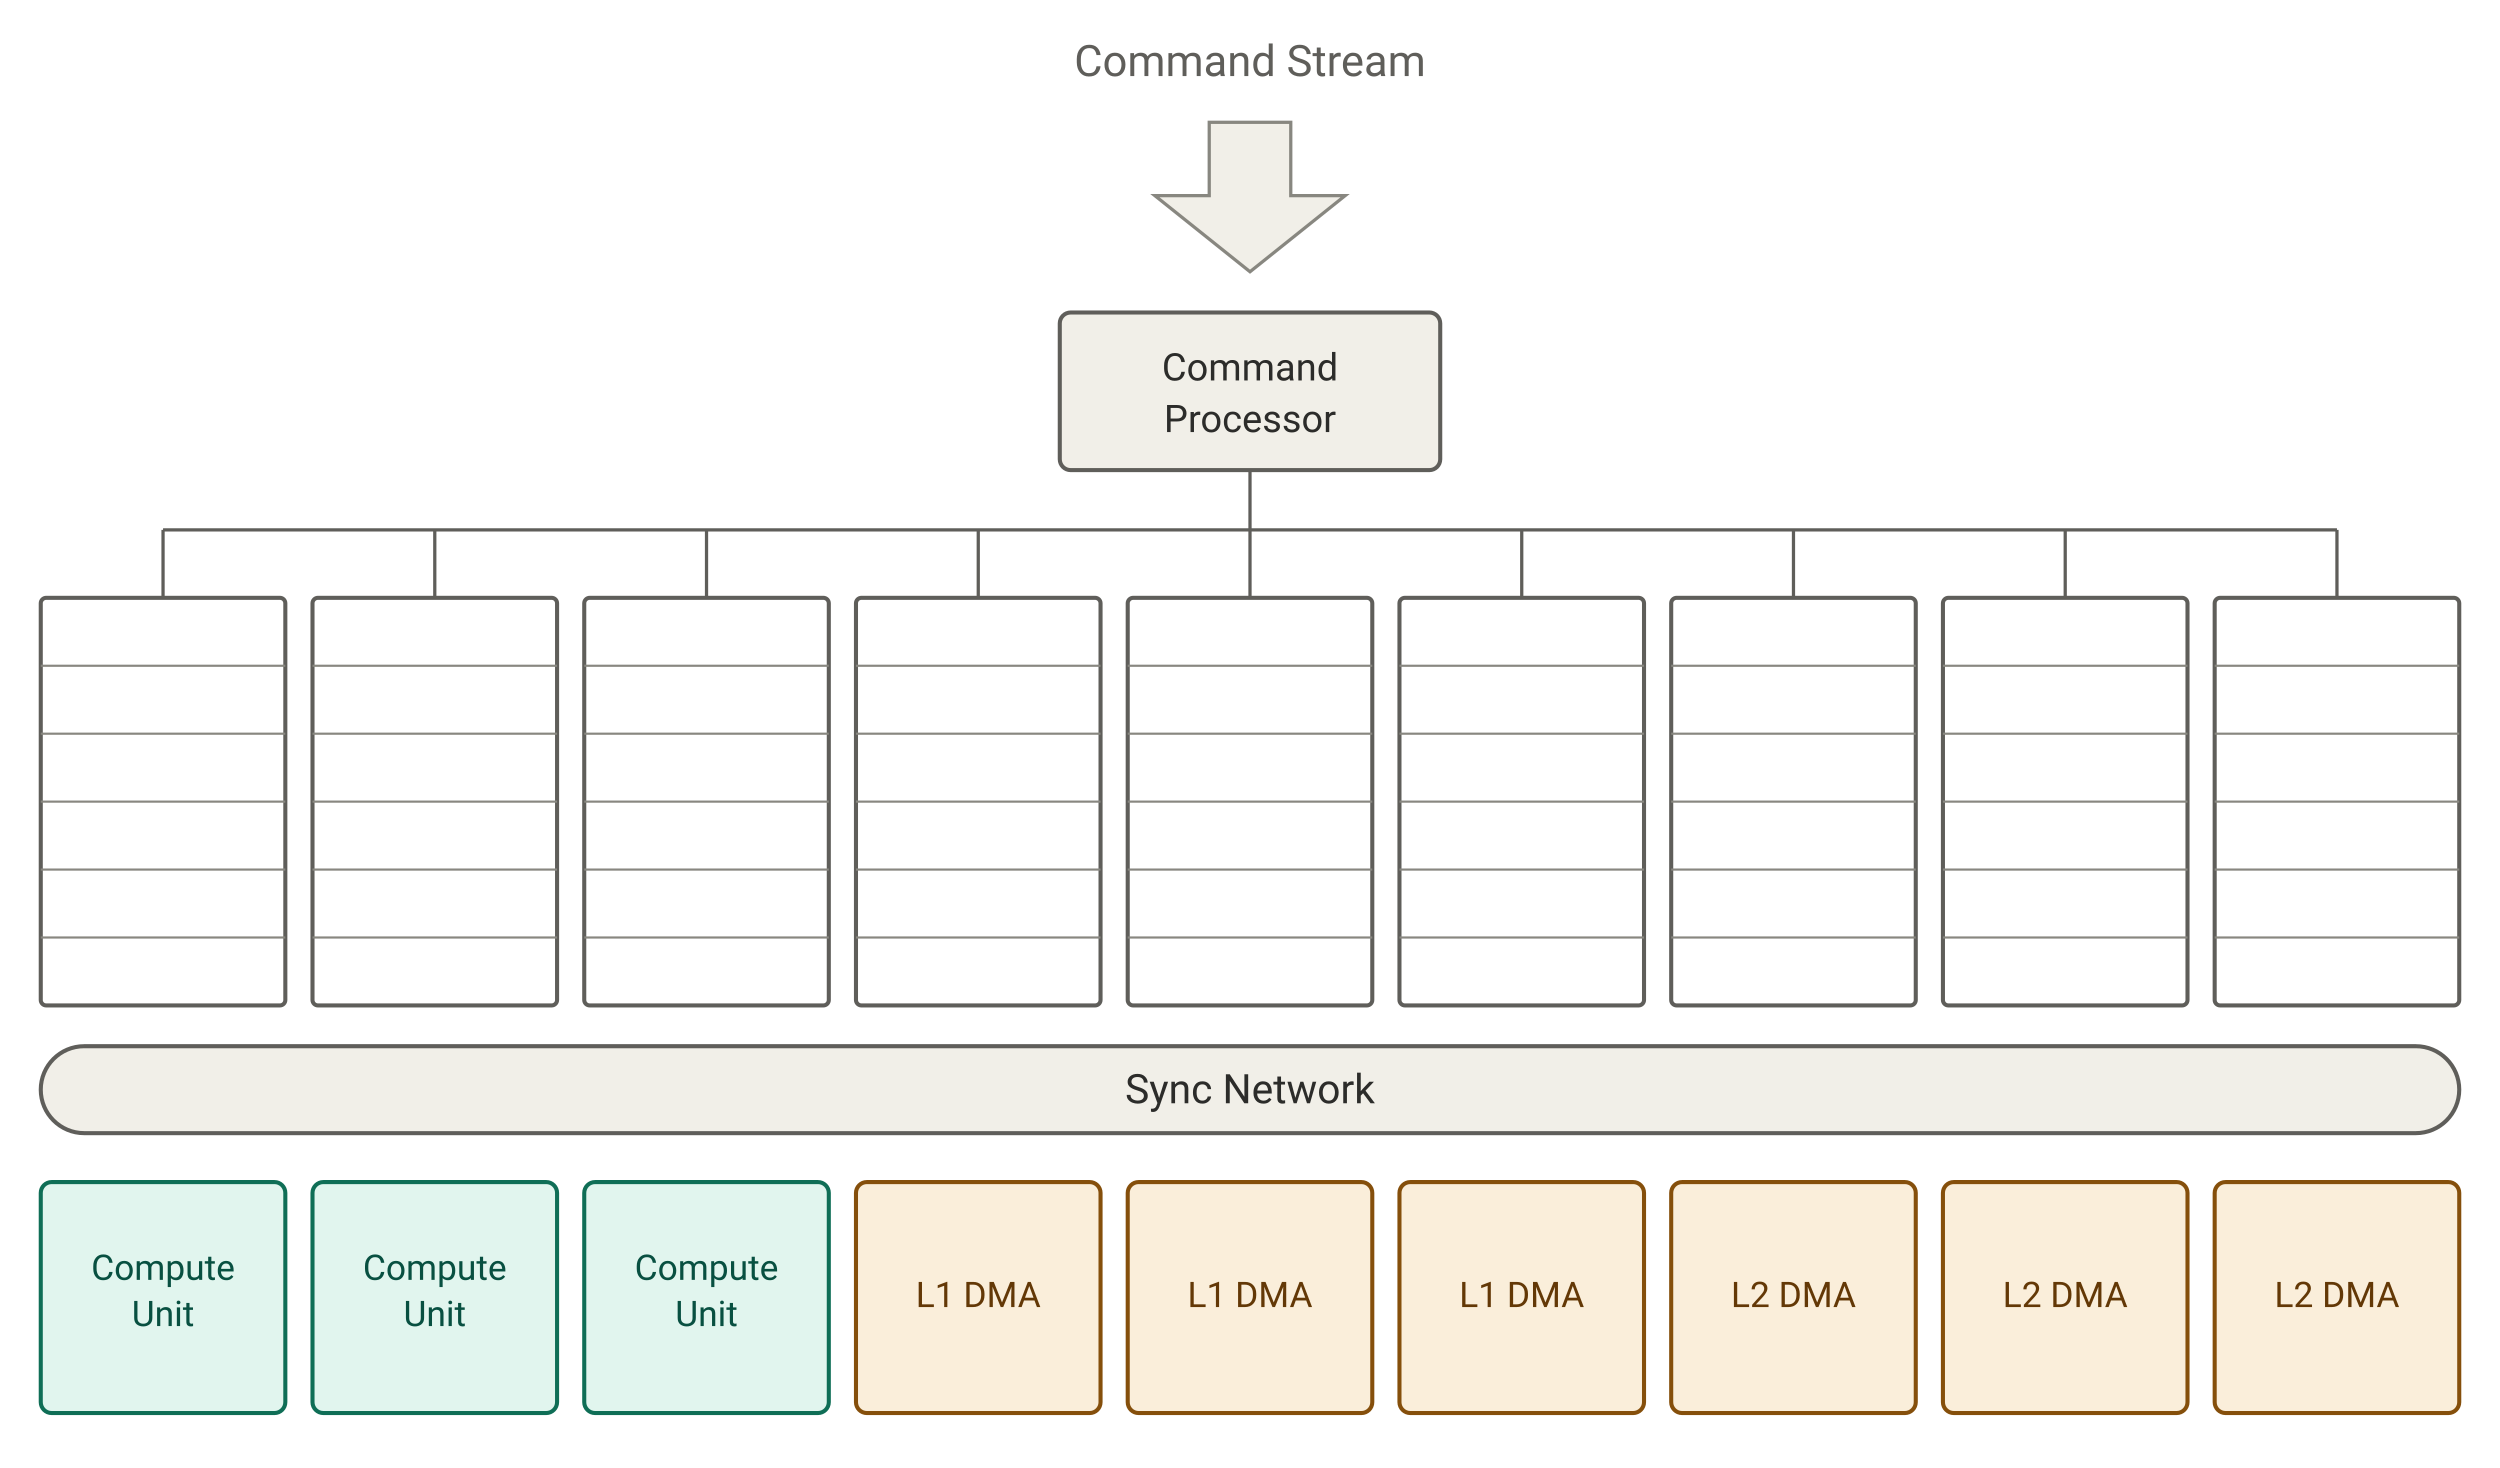
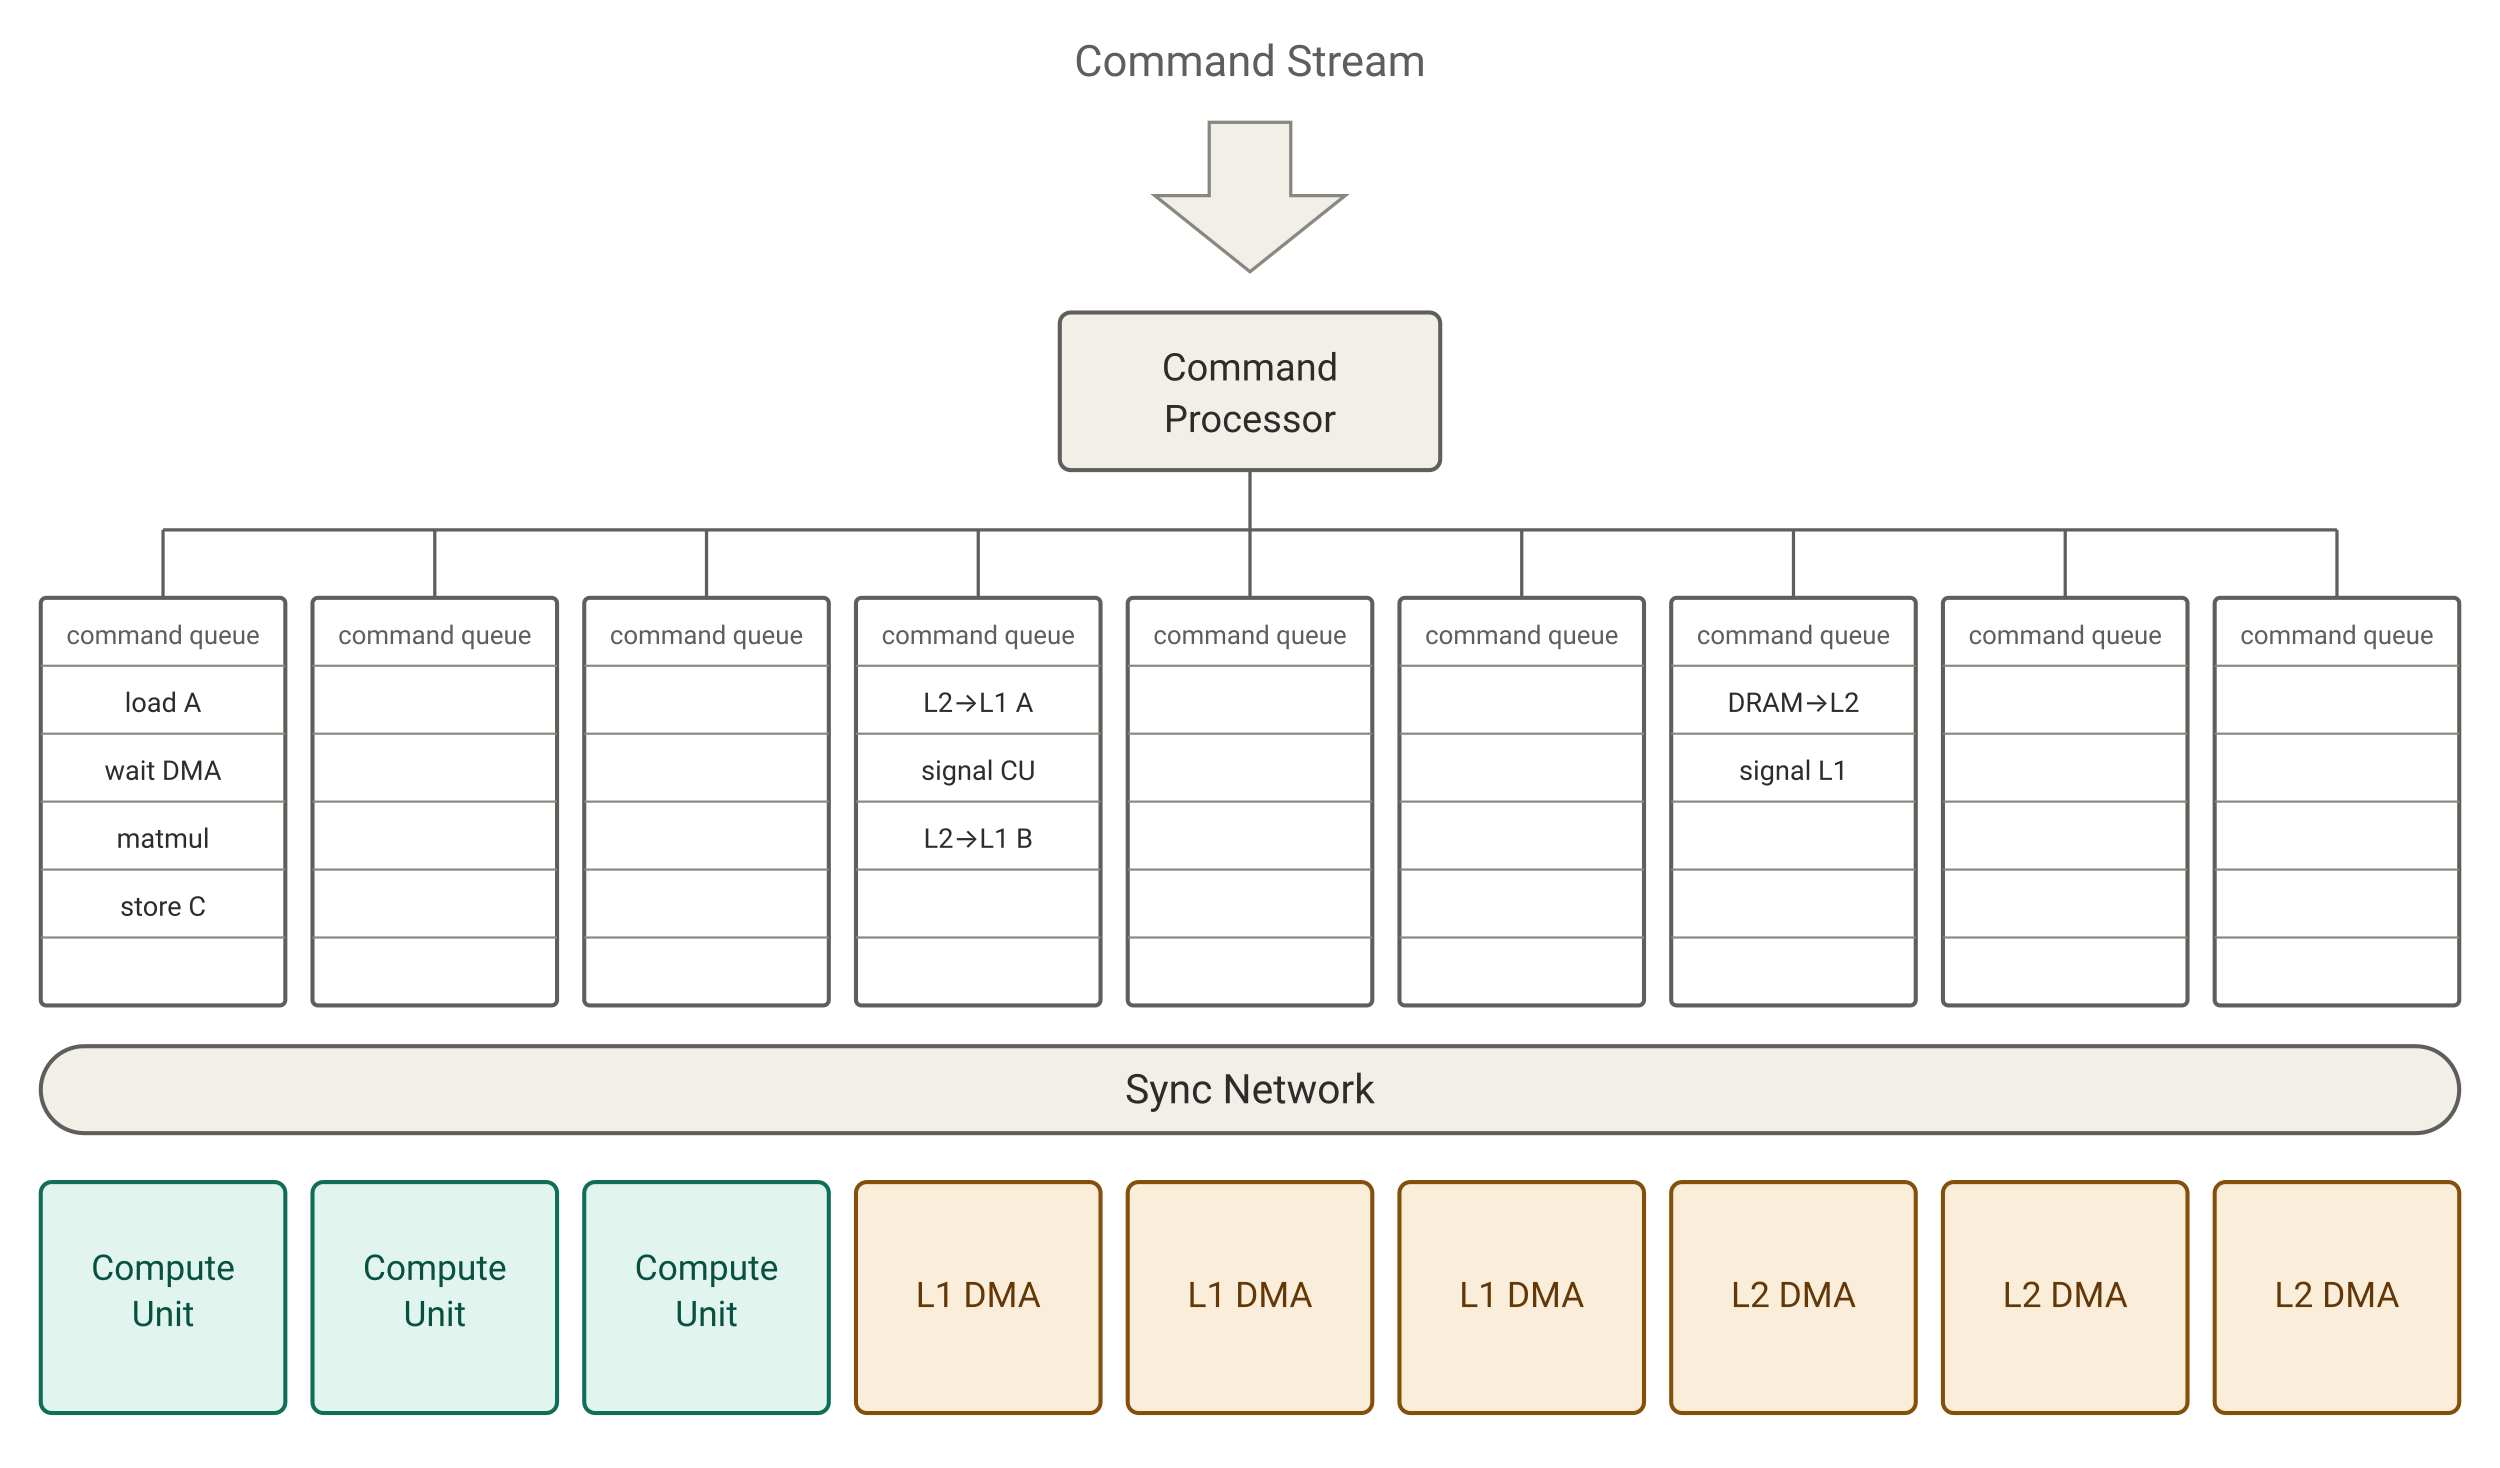
<svg xmlns="http://www.w3.org/2000/svg" width="920" height="540" viewBox="0 0 920 540" font-family="-apple-system, BlinkMacSystemFont, 'Segoe UI', Roboto, 'Apple SD Gothic Neo', 'Malgun Gothic', sans-serif">
  <text x="460" y="28" text-anchor="middle" font-size="16" fill="#5F5E5A">Command Stream</text>
  <path d="M 445 45 L 475 45 L 475 72 L 495 72 L 460 100 L 425 72 L 445 72 Z" fill="#F1EFE8" stroke="#888780" stroke-width="1.2" />
  <rect x="390" y="115" width="140" height="58" rx="4" fill="#F1EFE8" stroke="#5F5E5A" stroke-width="1.5" />
  <text x="460" y="140" text-anchor="middle" font-size="14" fill="#2C2C2A">Command</text>
  <text x="460" y="159" text-anchor="middle" font-size="14" fill="#2C2C2A">Processor</text>
  <g stroke="#5F5E5A" stroke-width="1.2" fill="none">
    <line x1="460" y1="173" x2="460" y2="195" />
    <line x1="60" y1="195" x2="860" y2="195" />
    <line x1="60" y1="195" x2="60" y2="220" />
    <line x1="160" y1="195" x2="160" y2="220" />
    <line x1="260" y1="195" x2="260" y2="220" />
    <line x1="360" y1="195" x2="360" y2="220" />
    <line x1="460" y1="195" x2="460" y2="220" />
    <line x1="560" y1="195" x2="560" y2="220" />
    <line x1="660" y1="195" x2="660" y2="220" />
    <line x1="760" y1="195" x2="760" y2="220" />
    <line x1="860" y1="195" x2="860" y2="220" />
  </g>
  <g stroke="#5F5E5A" stroke-width="1.5" fill="none">
    <rect x="15" y="220" width="90" height="150" rx="2" />
    <rect x="115" y="220" width="90" height="150" rx="2" />
    <rect x="215" y="220" width="90" height="150" rx="2" />
    <rect x="315" y="220" width="90" height="150" rx="2" />
    <rect x="415" y="220" width="90" height="150" rx="2" />
    <rect x="515" y="220" width="90" height="150" rx="2" />
    <rect x="615" y="220" width="90" height="150" rx="2" />
    <rect x="715" y="220" width="90" height="150" rx="2" />
    <rect x="815" y="220" width="90" height="150" rx="2" />
  </g>
  <g stroke="#888780" stroke-width="0.8">
    <line x1="15" y1="245" x2="105" y2="245" />
    <line x1="15" y1="270" x2="105" y2="270" />
    <line x1="15" y1="295" x2="105" y2="295" />
    <line x1="15" y1="320" x2="105" y2="320" />
    <line x1="15" y1="345" x2="105" y2="345" />
    <line x1="115" y1="245" x2="205" y2="245" />
    <line x1="115" y1="270" x2="205" y2="270" />
    <line x1="115" y1="295" x2="205" y2="295" />
    <line x1="115" y1="320" x2="205" y2="320" />
    <line x1="115" y1="345" x2="205" y2="345" />
    <line x1="215" y1="245" x2="305" y2="245" />
    <line x1="215" y1="270" x2="305" y2="270" />
    <line x1="215" y1="295" x2="305" y2="295" />
    <line x1="215" y1="320" x2="305" y2="320" />
    <line x1="215" y1="345" x2="305" y2="345" />
    <line x1="315" y1="245" x2="405" y2="245" />
    <line x1="315" y1="270" x2="405" y2="270" />
    <line x1="315" y1="295" x2="405" y2="295" />
    <line x1="315" y1="320" x2="405" y2="320" />
    <line x1="315" y1="345" x2="405" y2="345" />
    <line x1="415" y1="245" x2="505" y2="245" />
    <line x1="415" y1="270" x2="505" y2="270" />
    <line x1="415" y1="295" x2="505" y2="295" />
    <line x1="415" y1="320" x2="505" y2="320" />
    <line x1="415" y1="345" x2="505" y2="345" />
    <line x1="515" y1="245" x2="605" y2="245" />
    <line x1="515" y1="270" x2="605" y2="270" />
    <line x1="515" y1="295" x2="605" y2="295" />
    <line x1="515" y1="320" x2="605" y2="320" />
    <line x1="515" y1="345" x2="605" y2="345" />
    <line x1="615" y1="245" x2="705" y2="245" />
    <line x1="615" y1="270" x2="705" y2="270" />
    <line x1="615" y1="295" x2="705" y2="295" />
    <line x1="615" y1="320" x2="705" y2="320" />
    <line x1="615" y1="345" x2="705" y2="345" />
    <line x1="715" y1="245" x2="805" y2="245" />
    <line x1="715" y1="270" x2="805" y2="270" />
    <line x1="715" y1="295" x2="805" y2="295" />
    <line x1="715" y1="320" x2="805" y2="320" />
    <line x1="715" y1="345" x2="805" y2="345" />
    <line x1="815" y1="245" x2="905" y2="245" />
    <line x1="815" y1="270" x2="905" y2="270" />
    <line x1="815" y1="295" x2="905" y2="295" />
    <line x1="815" y1="320" x2="905" y2="320" />
    <line x1="815" y1="345" x2="905" y2="345" />
  </g>
  <rect x="15" y="385" width="890" height="32" rx="16" fill="#F1EFE8" stroke="#5F5E5A" stroke-width="1.5" />
  <text x="460" y="406" text-anchor="middle" font-size="15" fill="#2C2C2A">Sync Network</text>
  <g fill="#E1F5EE" stroke="#0F6E56" stroke-width="1.5">
    <rect x="15" y="435" width="90" height="85" rx="4" />
    <rect x="115" y="435" width="90" height="85" rx="4" />
    <rect x="215" y="435" width="90" height="85" rx="4" />
  </g>
  <g font-size="13" fill="#085041" text-anchor="middle">
    <text x="60" y="471">Compute</text>
    <text x="60" y="488">Unit</text>
    <text x="160" y="471">Compute</text>
    <text x="160" y="488">Unit</text>
    <text x="260" y="471">Compute</text>
    <text x="260" y="488">Unit</text>
  </g>
  <g fill="#FAEEDA" stroke="#854F0B" stroke-width="1.5">
    <rect x="315" y="435" width="90" height="85" rx="4" />
    <rect x="415" y="435" width="90" height="85" rx="4" />
    <rect x="515" y="435" width="90" height="85" rx="4" />
    <rect x="615" y="435" width="90" height="85" rx="4" />
    <rect x="715" y="435" width="90" height="85" rx="4" />
    <rect x="815" y="435" width="90" height="85" rx="4" />
  </g>
  <g font-size="13" fill="#633806" text-anchor="middle">
    <text x="360" y="481">L1 DMA</text>
    <text x="460" y="481">L1 DMA</text>
    <text x="560" y="481">L1 DMA</text>
    <text x="660" y="481">L2 DMA</text>
    <text x="760" y="481">L2 DMA</text>
    <text x="860" y="481">L2 DMA</text>
  </g>
+   <text x="60" y="237" text-anchor="middle" font-size="9.5" fill="#5F5E5A">command queue</text>
+   <text x="160" y="237" text-anchor="middle" font-size="9.5" fill="#5F5E5A">command queue</text>
+   <text x="260" y="237" text-anchor="middle" font-size="9.5" fill="#5F5E5A">command queue</text>
+   <text x="360" y="237" text-anchor="middle" font-size="9.5" fill="#5F5E5A">command queue</text>
+   <text x="460" y="237" text-anchor="middle" font-size="9.5" fill="#5F5E5A">command queue</text>
+   <text x="560" y="237" text-anchor="middle" font-size="9.5" fill="#5F5E5A">command queue</text>
+   <text x="660" y="237" text-anchor="middle" font-size="9.5" fill="#5F5E5A">command queue</text>
+   <text x="760" y="237" text-anchor="middle" font-size="9.5" fill="#5F5E5A">command queue</text>
+   <text x="860" y="237" text-anchor="middle" font-size="9.5" fill="#5F5E5A">command queue</text>
+   <text x="60" y="262" text-anchor="middle" font-size="10" fill="#2C2C2A">load A</text>
+   <text x="60" y="287" text-anchor="middle" font-size="10" fill="#2C2C2A">wait DMA</text>
+   <text x="60" y="312" text-anchor="middle" font-size="10" fill="#2C2C2A">matmul</text>
+   <text x="60" y="337" text-anchor="middle" font-size="10" fill="#2C2C2A">store C</text>
+   <text x="360" y="262" text-anchor="middle" font-size="10" fill="#2C2C2A">L2→L1 A</text>
+   <text x="360" y="287" text-anchor="middle" font-size="10" fill="#2C2C2A">signal CU</text>
+   <text x="360" y="312" text-anchor="middle" font-size="10" fill="#2C2C2A">L2→L1 B</text>
+   <text x="660" y="262" text-anchor="middle" font-size="10" fill="#2C2C2A">DRAM→L2</text>
+   <text x="660" y="287" text-anchor="middle" font-size="10" fill="#2C2C2A">signal L1</text>
</svg>
